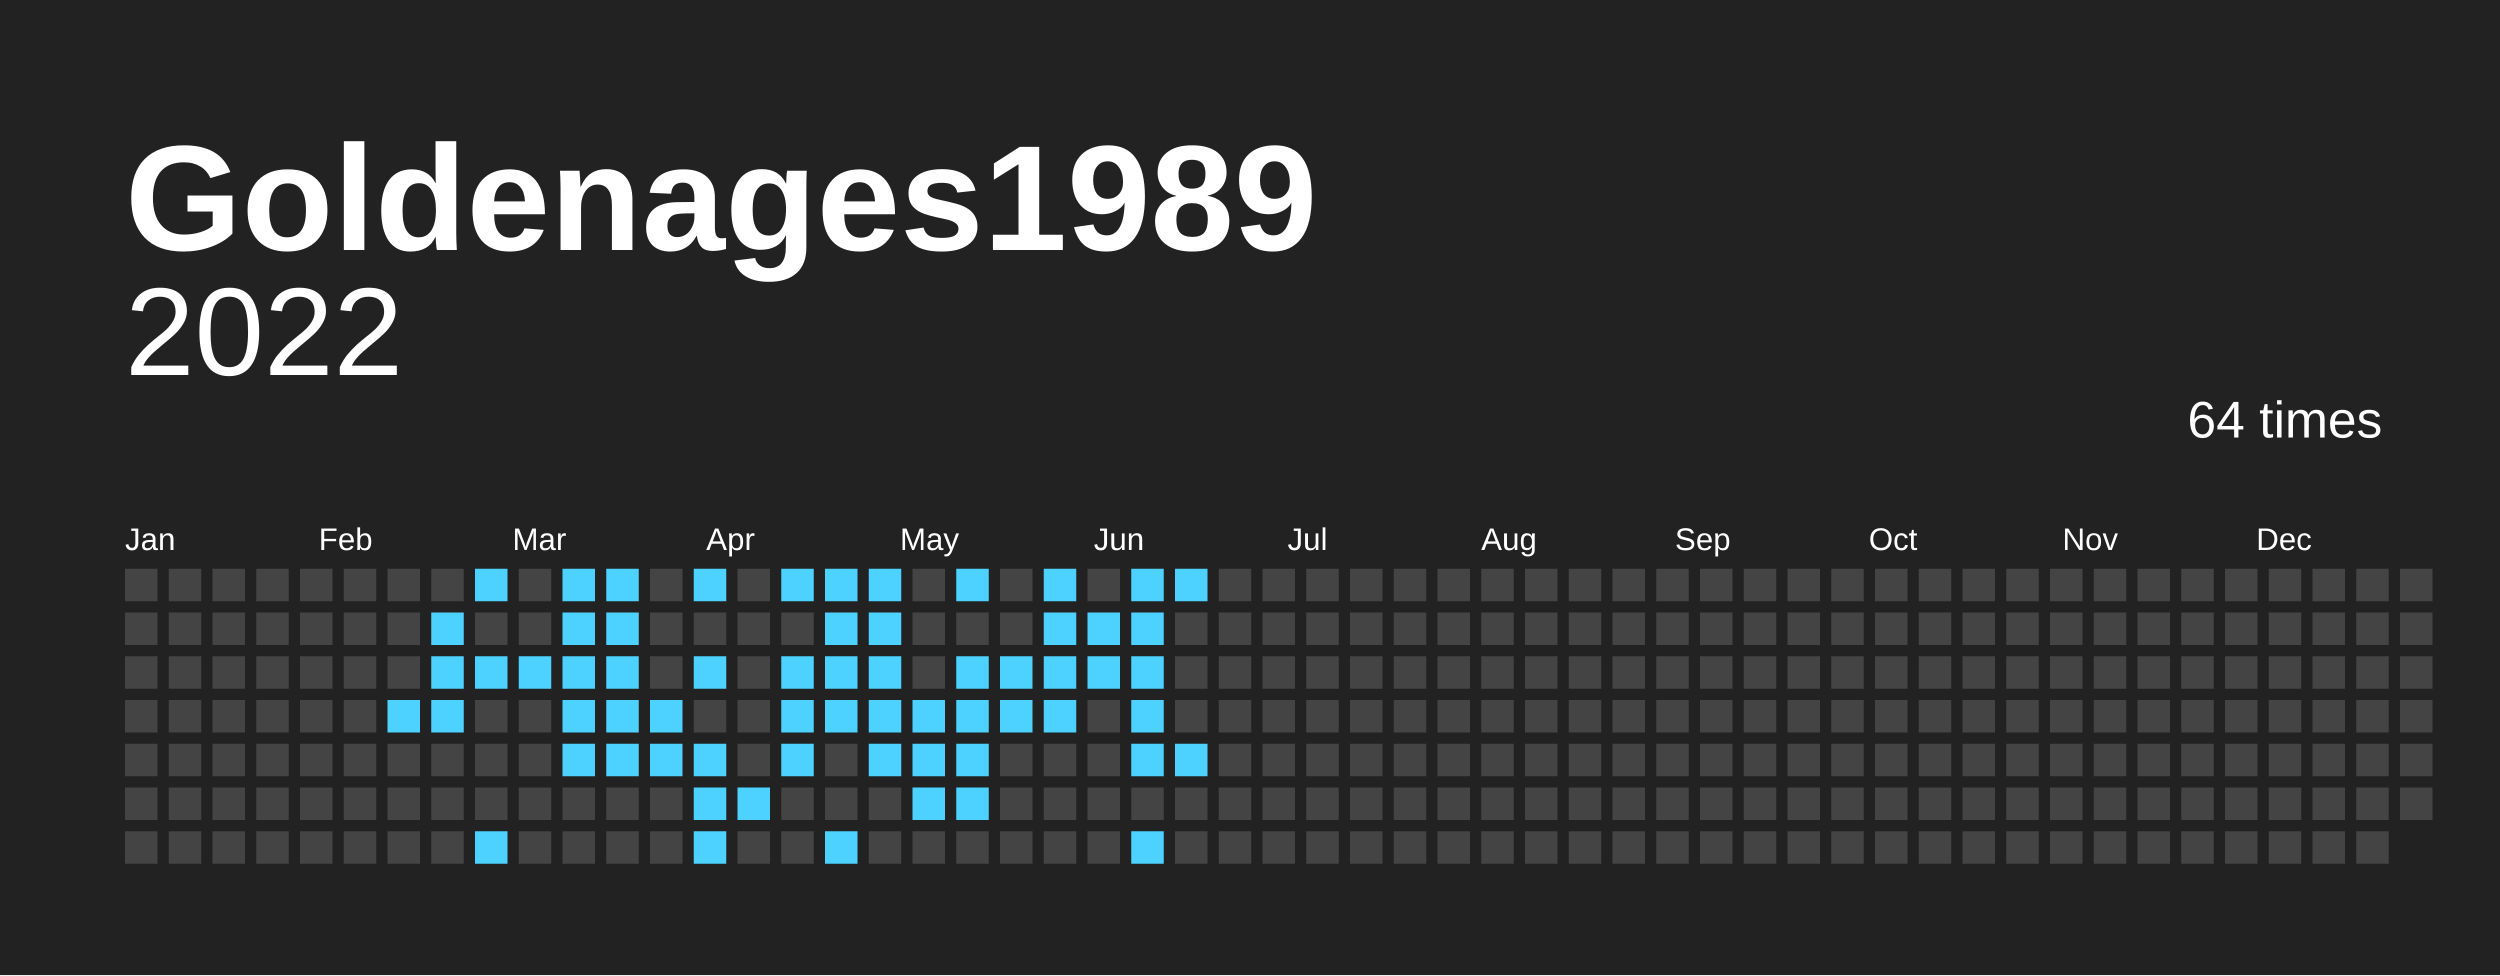
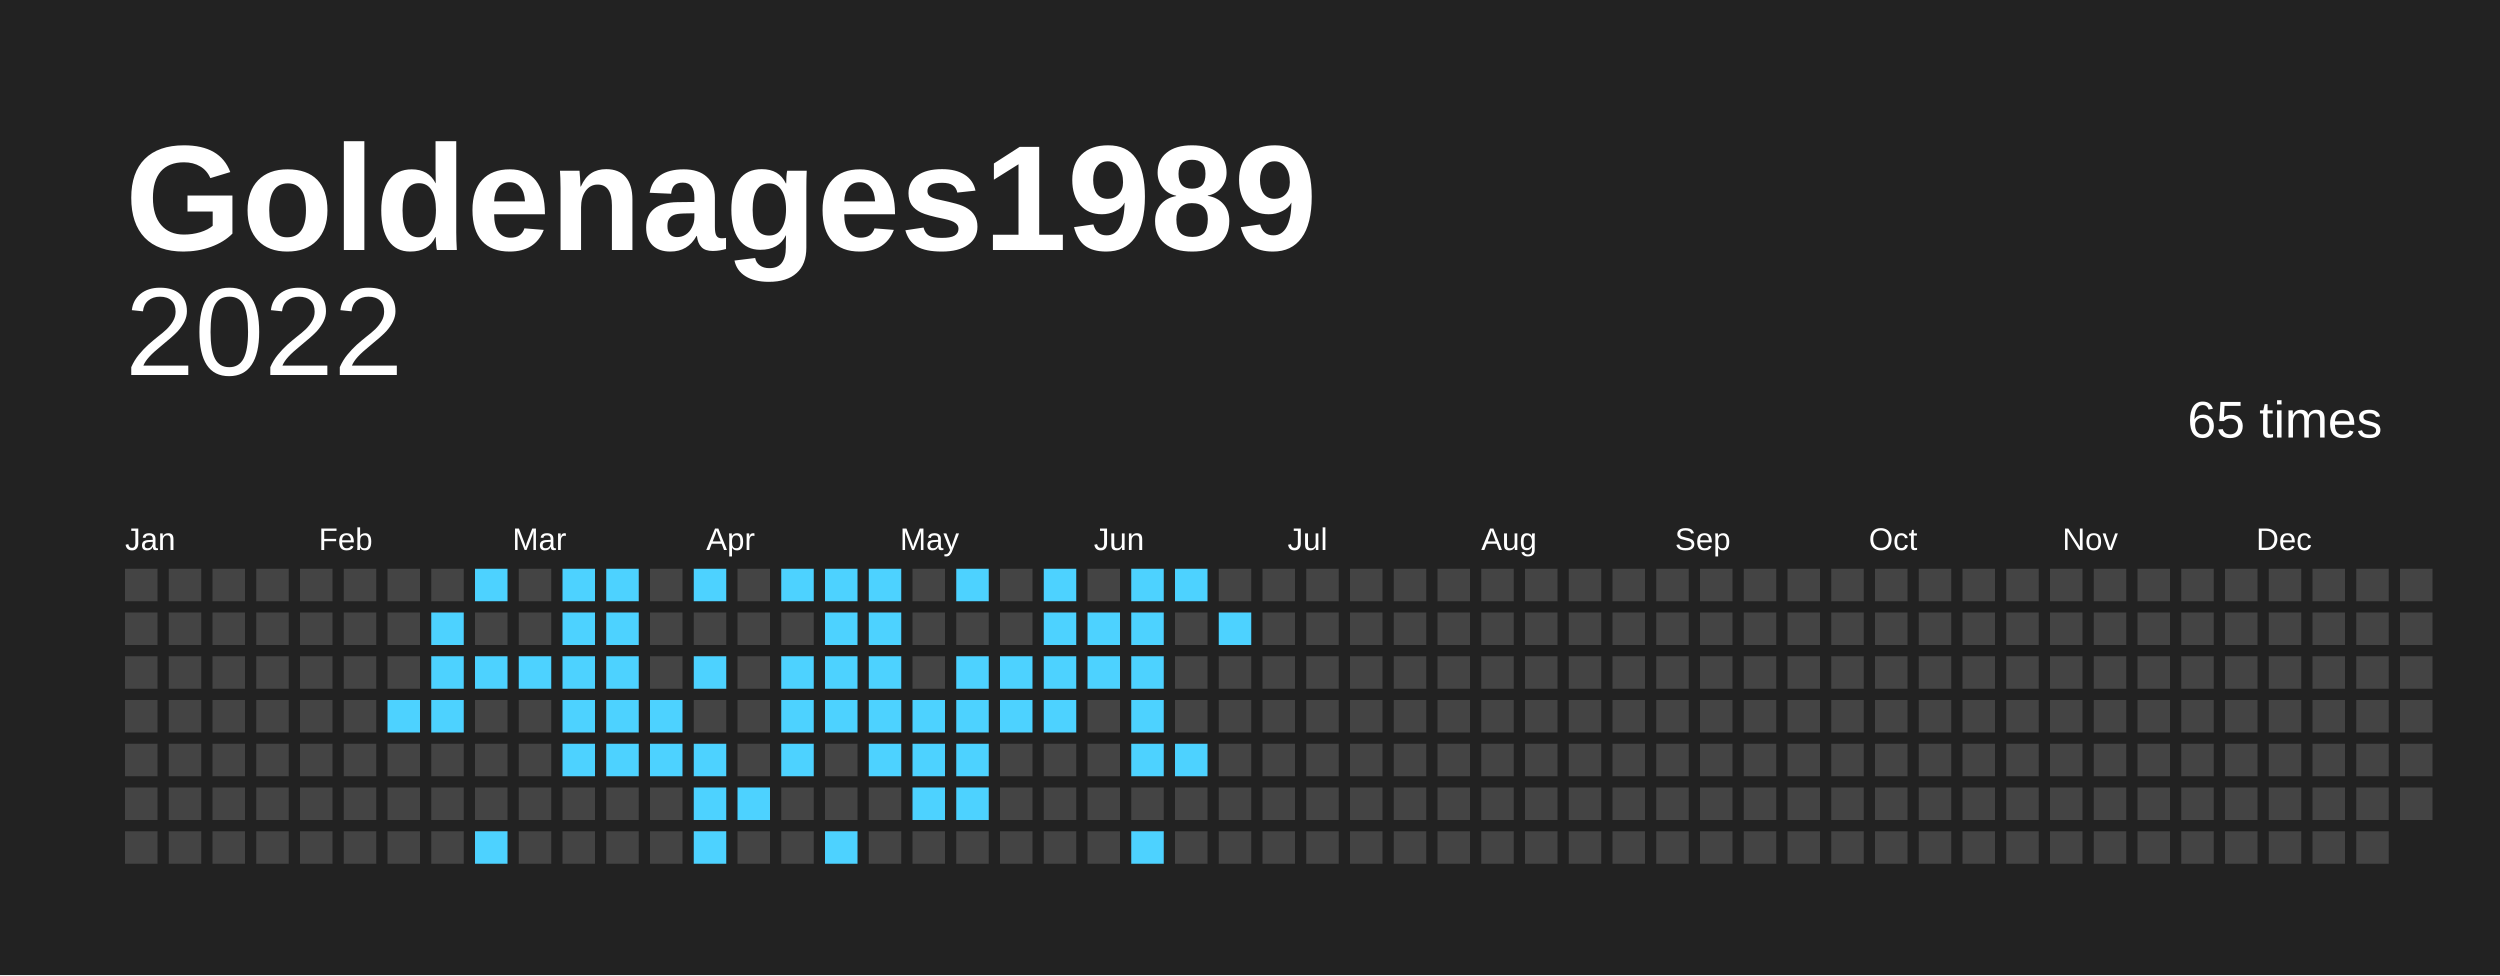
<svg xmlns="http://www.w3.org/2000/svg" baseProfile="full" height="78mm" version="1.1" viewBox="0,0,200,78" width="200mm">
  <defs />
  <rect fill="#222222" height="78" width="200" x="0" y="0" />
  <text fill="#FFFFFF" style="font-size:12px; font-family:Arial; font-weight:bold;" x="10" y="20">Goldenages1989</text>
  <text alignment-baseline="hanging" fill="#FFFFFF" style="font-size:10.0px; font-family:Arial;" x="10" y="30">2022</text>
-   <text alignment-baseline="hanging" fill="#FFFFFF" style="font-size:4.125px; font-family:Arial;" x="175" y="35">64 times</text>
+   <text alignment-baseline="hanging" fill="#FFFFFF" style="font-size:4.125px; font-family:Arial;" x="175" y="35">65 times</text>
  <text fill="#FFFFFF" style="font-size:2.5px; font-family:Arial" x="10.0" y="44">Jan</text>
  <text fill="#FFFFFF" style="font-size:2.5px; font-family:Arial" x="25.5" y="44">Feb</text>
  <text fill="#FFFFFF" style="font-size:2.5px; font-family:Arial" x="41.0" y="44">Mar</text>
  <text fill="#FFFFFF" style="font-size:2.5px; font-family:Arial" x="56.5" y="44">Apr</text>
  <text fill="#FFFFFF" style="font-size:2.5px; font-family:Arial" x="72.0" y="44">May</text>
  <text fill="#FFFFFF" style="font-size:2.5px; font-family:Arial" x="87.5" y="44">Jun</text>
  <text fill="#FFFFFF" style="font-size:2.5px; font-family:Arial" x="103.0" y="44">Jul</text>
  <text fill="#FFFFFF" style="font-size:2.5px; font-family:Arial" x="118.5" y="44">Aug</text>
  <text fill="#FFFFFF" style="font-size:2.5px; font-family:Arial" x="134.0" y="44">Sep</text>
  <text fill="#FFFFFF" style="font-size:2.5px; font-family:Arial" x="149.5" y="44">Oct</text>
  <text fill="#FFFFFF" style="font-size:2.5px; font-family:Arial" x="165.0" y="44">Nov</text>
  <text fill="#FFFFFF" style="font-size:2.5px; font-family:Arial" x="180.5" y="44">Dec</text>
  <rect fill="#444444" height="2.6" width="2.6" x="10.0" y="45.5" />
  <rect fill="#444444" height="2.6" width="2.6" x="10.0" y="49.0" />
  <rect fill="#444444" height="2.6" width="2.6" x="10.0" y="52.5" />
  <rect fill="#444444" height="2.6" width="2.6" x="10.0" y="56.0" />
  <rect fill="#444444" height="2.6" width="2.6" x="10.0" y="59.5" />
  <rect fill="#444444" height="2.6" width="2.6" x="10.0" y="63.0" />
  <rect fill="#444444" height="2.6" width="2.6" x="10.0" y="66.5" />
  <rect fill="#444444" height="2.6" width="2.6" x="13.5" y="45.5" />
  <rect fill="#444444" height="2.6" width="2.6" x="13.5" y="49.0" />
  <rect fill="#444444" height="2.6" width="2.6" x="13.5" y="52.5" />
  <rect fill="#444444" height="2.6" width="2.6" x="13.5" y="56.0" />
  <rect fill="#444444" height="2.6" width="2.6" x="13.5" y="59.5" />
  <rect fill="#444444" height="2.6" width="2.6" x="13.5" y="63.0" />
  <rect fill="#444444" height="2.6" width="2.6" x="13.5" y="66.5" />
  <rect fill="#444444" height="2.6" width="2.6" x="17.0" y="45.5" />
  <rect fill="#444444" height="2.6" width="2.6" x="17.0" y="49.0" />
  <rect fill="#444444" height="2.6" width="2.6" x="17.0" y="52.5" />
  <rect fill="#444444" height="2.6" width="2.6" x="17.0" y="56.0" />
  <rect fill="#444444" height="2.6" width="2.6" x="17.0" y="59.5" />
  <rect fill="#444444" height="2.6" width="2.6" x="17.0" y="63.0" />
  <rect fill="#444444" height="2.6" width="2.6" x="17.0" y="66.5" />
  <rect fill="#444444" height="2.6" width="2.6" x="20.5" y="45.5" />
  <rect fill="#444444" height="2.6" width="2.6" x="20.5" y="49.0" />
  <rect fill="#444444" height="2.6" width="2.6" x="20.5" y="52.5" />
  <rect fill="#444444" height="2.6" width="2.6" x="20.5" y="56.0" />
  <rect fill="#444444" height="2.6" width="2.6" x="20.5" y="59.5" />
  <rect fill="#444444" height="2.6" width="2.6" x="20.5" y="63.0" />
  <rect fill="#444444" height="2.6" width="2.6" x="20.5" y="66.5" />
  <rect fill="#444444" height="2.6" width="2.6" x="24.0" y="45.5" />
  <rect fill="#444444" height="2.6" width="2.6" x="24.0" y="49.0" />
  <rect fill="#444444" height="2.6" width="2.6" x="24.0" y="52.5" />
  <rect fill="#444444" height="2.6" width="2.6" x="24.0" y="56.0" />
  <rect fill="#444444" height="2.6" width="2.6" x="24.0" y="59.5" />
  <rect fill="#444444" height="2.6" width="2.6" x="24.0" y="63.0" />
  <rect fill="#444444" height="2.6" width="2.6" x="24.0" y="66.5" />
  <rect fill="#444444" height="2.6" width="2.6" x="27.5" y="45.5" />
  <rect fill="#444444" height="2.6" width="2.6" x="27.5" y="49.0" />
  <rect fill="#444444" height="2.6" width="2.6" x="27.5" y="52.5" />
  <rect fill="#444444" height="2.6" width="2.6" x="27.5" y="56.0" />
  <rect fill="#444444" height="2.6" width="2.6" x="27.5" y="59.5" />
  <rect fill="#444444" height="2.6" width="2.6" x="27.5" y="63.0" />
  <rect fill="#444444" height="2.6" width="2.6" x="27.5" y="66.5" />
  <rect fill="#444444" height="2.6" width="2.6" x="31.0" y="45.5" />
  <rect fill="#444444" height="2.6" width="2.6" x="31.0" y="49.0" />
  <rect fill="#444444" height="2.6" width="2.6" x="31.0" y="52.5" />
  <rect fill="#4DD2FF" height="2.6" width="2.6" x="31.0" y="56.0" />
  <rect fill="#444444" height="2.6" width="2.6" x="31.0" y="59.5" />
  <rect fill="#444444" height="2.6" width="2.6" x="31.0" y="63.0" />
  <rect fill="#444444" height="2.6" width="2.6" x="31.0" y="66.5" />
  <rect fill="#444444" height="2.6" width="2.6" x="34.5" y="45.5" />
  <rect fill="#4DD2FF" height="2.6" width="2.6" x="34.5" y="49.0" />
  <rect fill="#4DD2FF" height="2.6" width="2.6" x="34.5" y="52.5" />
  <rect fill="#4DD2FF" height="2.6" width="2.6" x="34.5" y="56.0" />
  <rect fill="#444444" height="2.6" width="2.6" x="34.5" y="59.5" />
  <rect fill="#444444" height="2.6" width="2.6" x="34.5" y="63.0" />
  <rect fill="#444444" height="2.6" width="2.6" x="34.5" y="66.5" />
  <rect fill="#4DD2FF" height="2.6" width="2.6" x="38.0" y="45.5" />
  <rect fill="#444444" height="2.6" width="2.6" x="38.0" y="49.0" />
  <rect fill="#4DD2FF" height="2.6" width="2.6" x="38.0" y="52.5" />
  <rect fill="#444444" height="2.6" width="2.6" x="38.0" y="56.0" />
  <rect fill="#444444" height="2.6" width="2.6" x="38.0" y="59.5" />
  <rect fill="#444444" height="2.6" width="2.6" x="38.0" y="63.0" />
  <rect fill="#4DD2FF" height="2.6" width="2.6" x="38.0" y="66.5" />
  <rect fill="#444444" height="2.6" width="2.6" x="41.5" y="45.5" />
  <rect fill="#444444" height="2.6" width="2.6" x="41.5" y="49.0" />
  <rect fill="#4DD2FF" height="2.6" width="2.6" x="41.5" y="52.5" />
  <rect fill="#444444" height="2.6" width="2.6" x="41.5" y="56.0" />
  <rect fill="#444444" height="2.6" width="2.6" x="41.5" y="59.5" />
  <rect fill="#444444" height="2.6" width="2.6" x="41.5" y="63.0" />
  <rect fill="#444444" height="2.6" width="2.6" x="41.5" y="66.5" />
  <rect fill="#4DD2FF" height="2.6" width="2.6" x="45.0" y="45.5" />
  <rect fill="#4DD2FF" height="2.6" width="2.6" x="45.0" y="49.0" />
  <rect fill="#4DD2FF" height="2.6" width="2.6" x="45.0" y="52.5" />
  <rect fill="#4DD2FF" height="2.6" width="2.6" x="45.0" y="56.0" />
  <rect fill="#4DD2FF" height="2.6" width="2.6" x="45.0" y="59.5" />
  <rect fill="#444444" height="2.6" width="2.6" x="45.0" y="63.0" />
  <rect fill="#444444" height="2.6" width="2.6" x="45.0" y="66.5" />
  <rect fill="#4DD2FF" height="2.6" width="2.6" x="48.5" y="45.5" />
  <rect fill="#4DD2FF" height="2.6" width="2.6" x="48.5" y="49.0" />
  <rect fill="#4DD2FF" height="2.6" width="2.6" x="48.5" y="52.5" />
  <rect fill="#4DD2FF" height="2.6" width="2.6" x="48.5" y="56.0" />
  <rect fill="#4DD2FF" height="2.6" width="2.6" x="48.5" y="59.5" />
  <rect fill="#444444" height="2.6" width="2.6" x="48.5" y="63.0" />
  <rect fill="#444444" height="2.6" width="2.6" x="48.5" y="66.5" />
  <rect fill="#444444" height="2.6" width="2.6" x="52.0" y="45.5" />
  <rect fill="#444444" height="2.6" width="2.6" x="52.0" y="49.0" />
  <rect fill="#444444" height="2.6" width="2.6" x="52.0" y="52.5" />
  <rect fill="#4DD2FF" height="2.6" width="2.6" x="52.0" y="56.0" />
  <rect fill="#4DD2FF" height="2.6" width="2.6" x="52.0" y="59.5" />
  <rect fill="#444444" height="2.6" width="2.6" x="52.0" y="63.0" />
  <rect fill="#444444" height="2.6" width="2.6" x="52.0" y="66.5" />
  <rect fill="#4DD2FF" height="2.6" width="2.6" x="55.5" y="45.5" />
  <rect fill="#444444" height="2.6" width="2.6" x="55.5" y="49.0" />
  <rect fill="#4DD2FF" height="2.6" width="2.6" x="55.5" y="52.5" />
  <rect fill="#444444" height="2.6" width="2.6" x="55.5" y="56.0" />
  <rect fill="#4DD2FF" height="2.6" width="2.6" x="55.5" y="59.5" />
  <rect fill="#4DD2FF" height="2.6" width="2.6" x="55.5" y="63.0" />
  <rect fill="#4DD2FF" height="2.6" width="2.6" x="55.5" y="66.5" />
  <rect fill="#444444" height="2.6" width="2.6" x="59.0" y="45.5" />
  <rect fill="#444444" height="2.6" width="2.6" x="59.0" y="49.0" />
  <rect fill="#444444" height="2.6" width="2.6" x="59.0" y="52.5" />
  <rect fill="#444444" height="2.6" width="2.6" x="59.0" y="56.0" />
  <rect fill="#444444" height="2.6" width="2.6" x="59.0" y="59.5" />
  <rect fill="#4DD2FF" height="2.6" width="2.6" x="59.0" y="63.0" />
  <rect fill="#444444" height="2.6" width="2.6" x="59.0" y="66.5" />
  <rect fill="#4DD2FF" height="2.6" width="2.6" x="62.5" y="45.5" />
  <rect fill="#444444" height="2.6" width="2.6" x="62.5" y="49.0" />
  <rect fill="#4DD2FF" height="2.6" width="2.6" x="62.5" y="52.5" />
  <rect fill="#4DD2FF" height="2.6" width="2.6" x="62.5" y="56.0" />
  <rect fill="#4DD2FF" height="2.6" width="2.6" x="62.5" y="59.5" />
  <rect fill="#444444" height="2.6" width="2.6" x="62.5" y="63.0" />
  <rect fill="#444444" height="2.6" width="2.6" x="62.5" y="66.5" />
  <rect fill="#4DD2FF" height="2.6" width="2.6" x="66.0" y="45.5" />
  <rect fill="#4DD2FF" height="2.6" width="2.6" x="66.0" y="49.0" />
  <rect fill="#4DD2FF" height="2.6" width="2.6" x="66.0" y="52.5" />
  <rect fill="#4DD2FF" height="2.6" width="2.6" x="66.0" y="56.0" />
  <rect fill="#444444" height="2.6" width="2.6" x="66.0" y="59.5" />
  <rect fill="#444444" height="2.6" width="2.6" x="66.0" y="63.0" />
  <rect fill="#4DD2FF" height="2.6" width="2.6" x="66.0" y="66.5" />
  <rect fill="#4DD2FF" height="2.6" width="2.6" x="69.5" y="45.5" />
  <rect fill="#4DD2FF" height="2.6" width="2.6" x="69.5" y="49.0" />
  <rect fill="#4DD2FF" height="2.6" width="2.6" x="69.5" y="52.5" />
  <rect fill="#4DD2FF" height="2.6" width="2.6" x="69.5" y="56.0" />
  <rect fill="#4DD2FF" height="2.6" width="2.6" x="69.5" y="59.5" />
  <rect fill="#444444" height="2.6" width="2.6" x="69.5" y="63.0" />
  <rect fill="#444444" height="2.6" width="2.6" x="69.5" y="66.5" />
  <rect fill="#444444" height="2.6" width="2.6" x="73.0" y="45.5" />
  <rect fill="#444444" height="2.6" width="2.6" x="73.0" y="49.0" />
  <rect fill="#444444" height="2.6" width="2.6" x="73.0" y="52.5" />
  <rect fill="#4DD2FF" height="2.6" width="2.6" x="73.0" y="56.0" />
  <rect fill="#4DD2FF" height="2.6" width="2.6" x="73.0" y="59.5" />
  <rect fill="#4DD2FF" height="2.6" width="2.6" x="73.0" y="63.0" />
  <rect fill="#444444" height="2.6" width="2.6" x="73.0" y="66.5" />
  <rect fill="#4DD2FF" height="2.6" width="2.6" x="76.5" y="45.5" />
  <rect fill="#444444" height="2.6" width="2.6" x="76.5" y="49.0" />
  <rect fill="#4DD2FF" height="2.6" width="2.6" x="76.5" y="52.5" />
  <rect fill="#4DD2FF" height="2.6" width="2.6" x="76.5" y="56.0" />
  <rect fill="#4DD2FF" height="2.6" width="2.6" x="76.5" y="59.5" />
  <rect fill="#4DD2FF" height="2.6" width="2.6" x="76.5" y="63.0" />
  <rect fill="#444444" height="2.6" width="2.6" x="76.5" y="66.5" />
  <rect fill="#444444" height="2.6" width="2.6" x="80.0" y="45.5" />
  <rect fill="#444444" height="2.6" width="2.6" x="80.0" y="49.0" />
  <rect fill="#4DD2FF" height="2.6" width="2.6" x="80.0" y="52.5" />
  <rect fill="#4DD2FF" height="2.6" width="2.6" x="80.0" y="56.0" />
  <rect fill="#444444" height="2.6" width="2.6" x="80.0" y="59.5" />
  <rect fill="#444444" height="2.6" width="2.6" x="80.0" y="63.0" />
  <rect fill="#444444" height="2.6" width="2.6" x="80.0" y="66.5" />
  <rect fill="#4DD2FF" height="2.6" width="2.6" x="83.5" y="45.5" />
  <rect fill="#4DD2FF" height="2.6" width="2.6" x="83.5" y="49.0" />
  <rect fill="#4DD2FF" height="2.6" width="2.6" x="83.5" y="52.5" />
  <rect fill="#4DD2FF" height="2.6" width="2.6" x="83.5" y="56.0" />
  <rect fill="#444444" height="2.6" width="2.6" x="83.5" y="59.5" />
  <rect fill="#444444" height="2.6" width="2.6" x="83.5" y="63.0" />
  <rect fill="#444444" height="2.6" width="2.6" x="83.5" y="66.5" />
  <rect fill="#444444" height="2.6" width="2.6" x="87.0" y="45.5" />
  <rect fill="#4DD2FF" height="2.6" width="2.6" x="87.0" y="49.0" />
  <rect fill="#4DD2FF" height="2.6" width="2.6" x="87.0" y="52.5" />
  <rect fill="#444444" height="2.6" width="2.6" x="87.0" y="56.0" />
  <rect fill="#444444" height="2.6" width="2.6" x="87.0" y="59.5" />
  <rect fill="#444444" height="2.6" width="2.6" x="87.0" y="63.0" />
  <rect fill="#444444" height="2.6" width="2.6" x="87.0" y="66.5" />
  <rect fill="#4DD2FF" height="2.6" width="2.6" x="90.5" y="45.5" />
  <rect fill="#4DD2FF" height="2.6" width="2.6" x="90.5" y="49.0" />
  <rect fill="#4DD2FF" height="2.6" width="2.6" x="90.5" y="52.5" />
  <rect fill="#4DD2FF" height="2.6" width="2.6" x="90.5" y="56.0" />
  <rect fill="#4DD2FF" height="2.6" width="2.6" x="90.5" y="59.5" />
  <rect fill="#444444" height="2.6" width="2.6" x="90.5" y="63.0" />
  <rect fill="#4DD2FF" height="2.6" width="2.6" x="90.5" y="66.5" />
  <rect fill="#4DD2FF" height="2.6" width="2.6" x="94.0" y="45.5" />
  <rect fill="#444444" height="2.6" width="2.6" x="94.0" y="49.0" />
  <rect fill="#444444" height="2.6" width="2.6" x="94.0" y="52.5" />
  <rect fill="#444444" height="2.6" width="2.6" x="94.0" y="56.0" />
  <rect fill="#4DD2FF" height="2.6" width="2.6" x="94.0" y="59.5" />
  <rect fill="#444444" height="2.6" width="2.6" x="94.0" y="63.0" />
  <rect fill="#444444" height="2.6" width="2.6" x="94.0" y="66.5" />
  <rect fill="#444444" height="2.6" width="2.6" x="97.5" y="45.5" />
-   <rect fill="#444444" height="2.6" width="2.6" x="97.5" y="49.0" />
+   <rect fill="#4DD2FF" height="2.6" width="2.6" x="97.5" y="49.0" />
  <rect fill="#444444" height="2.6" width="2.6" x="97.5" y="52.5" />
  <rect fill="#444444" height="2.6" width="2.6" x="97.5" y="56.0" />
  <rect fill="#444444" height="2.6" width="2.6" x="97.5" y="59.5" />
  <rect fill="#444444" height="2.6" width="2.6" x="97.5" y="63.0" />
  <rect fill="#444444" height="2.6" width="2.6" x="97.5" y="66.5" />
  <rect fill="#444444" height="2.6" width="2.6" x="101.0" y="45.5" />
  <rect fill="#444444" height="2.6" width="2.6" x="101.0" y="49.0" />
  <rect fill="#444444" height="2.6" width="2.6" x="101.0" y="52.5" />
  <rect fill="#444444" height="2.6" width="2.6" x="101.0" y="56.0" />
  <rect fill="#444444" height="2.6" width="2.6" x="101.0" y="59.5" />
  <rect fill="#444444" height="2.6" width="2.6" x="101.0" y="63.0" />
  <rect fill="#444444" height="2.6" width="2.6" x="101.0" y="66.5" />
  <rect fill="#444444" height="2.6" width="2.6" x="104.5" y="45.5" />
  <rect fill="#444444" height="2.6" width="2.6" x="104.5" y="49.0" />
  <rect fill="#444444" height="2.6" width="2.6" x="104.5" y="52.5" />
  <rect fill="#444444" height="2.6" width="2.6" x="104.5" y="56.0" />
  <rect fill="#444444" height="2.6" width="2.6" x="104.5" y="59.5" />
  <rect fill="#444444" height="2.6" width="2.6" x="104.5" y="63.0" />
  <rect fill="#444444" height="2.6" width="2.6" x="104.5" y="66.5" />
  <rect fill="#444444" height="2.6" width="2.6" x="108.0" y="45.5" />
  <rect fill="#444444" height="2.6" width="2.6" x="108.0" y="49.0" />
  <rect fill="#444444" height="2.6" width="2.6" x="108.0" y="52.5" />
  <rect fill="#444444" height="2.6" width="2.6" x="108.0" y="56.0" />
  <rect fill="#444444" height="2.6" width="2.6" x="108.0" y="59.5" />
  <rect fill="#444444" height="2.6" width="2.6" x="108.0" y="63.0" />
  <rect fill="#444444" height="2.6" width="2.6" x="108.0" y="66.5" />
  <rect fill="#444444" height="2.6" width="2.6" x="111.5" y="45.5" />
  <rect fill="#444444" height="2.6" width="2.6" x="111.5" y="49.0" />
  <rect fill="#444444" height="2.6" width="2.6" x="111.5" y="52.5" />
  <rect fill="#444444" height="2.6" width="2.6" x="111.5" y="56.0" />
  <rect fill="#444444" height="2.6" width="2.6" x="111.5" y="59.5" />
  <rect fill="#444444" height="2.6" width="2.6" x="111.5" y="63.0" />
  <rect fill="#444444" height="2.6" width="2.6" x="111.5" y="66.5" />
  <rect fill="#444444" height="2.6" width="2.6" x="115.0" y="45.5" />
  <rect fill="#444444" height="2.6" width="2.6" x="115.0" y="49.0" />
  <rect fill="#444444" height="2.6" width="2.6" x="115.0" y="52.5" />
  <rect fill="#444444" height="2.6" width="2.6" x="115.0" y="56.0" />
  <rect fill="#444444" height="2.6" width="2.6" x="115.0" y="59.5" />
  <rect fill="#444444" height="2.6" width="2.6" x="115.0" y="63.0" />
  <rect fill="#444444" height="2.6" width="2.6" x="115.0" y="66.5" />
  <rect fill="#444444" height="2.6" width="2.6" x="118.5" y="45.5" />
  <rect fill="#444444" height="2.6" width="2.6" x="118.5" y="49.0" />
  <rect fill="#444444" height="2.6" width="2.6" x="118.5" y="52.5" />
  <rect fill="#444444" height="2.6" width="2.6" x="118.5" y="56.0" />
  <rect fill="#444444" height="2.6" width="2.6" x="118.5" y="59.5" />
  <rect fill="#444444" height="2.6" width="2.6" x="118.5" y="63.0" />
  <rect fill="#444444" height="2.6" width="2.6" x="118.5" y="66.5" />
  <rect fill="#444444" height="2.6" width="2.6" x="122.0" y="45.5" />
  <rect fill="#444444" height="2.6" width="2.6" x="122.0" y="49.0" />
  <rect fill="#444444" height="2.6" width="2.6" x="122.0" y="52.5" />
  <rect fill="#444444" height="2.6" width="2.6" x="122.0" y="56.0" />
  <rect fill="#444444" height="2.6" width="2.6" x="122.0" y="59.5" />
  <rect fill="#444444" height="2.6" width="2.6" x="122.0" y="63.0" />
  <rect fill="#444444" height="2.6" width="2.6" x="122.0" y="66.5" />
  <rect fill="#444444" height="2.6" width="2.6" x="125.5" y="45.5" />
  <rect fill="#444444" height="2.6" width="2.6" x="125.5" y="49.0" />
  <rect fill="#444444" height="2.6" width="2.6" x="125.5" y="52.5" />
  <rect fill="#444444" height="2.6" width="2.6" x="125.5" y="56.0" />
  <rect fill="#444444" height="2.6" width="2.6" x="125.5" y="59.5" />
  <rect fill="#444444" height="2.6" width="2.6" x="125.5" y="63.0" />
  <rect fill="#444444" height="2.6" width="2.6" x="125.5" y="66.5" />
  <rect fill="#444444" height="2.6" width="2.6" x="129.0" y="45.5" />
  <rect fill="#444444" height="2.6" width="2.6" x="129.0" y="49.0" />
  <rect fill="#444444" height="2.6" width="2.6" x="129.0" y="52.5" />
  <rect fill="#444444" height="2.6" width="2.6" x="129.0" y="56.0" />
  <rect fill="#444444" height="2.6" width="2.6" x="129.0" y="59.5" />
  <rect fill="#444444" height="2.6" width="2.6" x="129.0" y="63.0" />
  <rect fill="#444444" height="2.6" width="2.6" x="129.0" y="66.5" />
  <rect fill="#444444" height="2.6" width="2.6" x="132.5" y="45.5" />
  <rect fill="#444444" height="2.6" width="2.6" x="132.5" y="49.0" />
  <rect fill="#444444" height="2.6" width="2.6" x="132.5" y="52.5" />
  <rect fill="#444444" height="2.6" width="2.6" x="132.5" y="56.0" />
  <rect fill="#444444" height="2.6" width="2.6" x="132.5" y="59.5" />
  <rect fill="#444444" height="2.6" width="2.6" x="132.5" y="63.0" />
  <rect fill="#444444" height="2.6" width="2.6" x="132.5" y="66.5" />
  <rect fill="#444444" height="2.6" width="2.6" x="136.0" y="45.5" />
  <rect fill="#444444" height="2.6" width="2.6" x="136.0" y="49.0" />
  <rect fill="#444444" height="2.6" width="2.6" x="136.0" y="52.5" />
  <rect fill="#444444" height="2.6" width="2.6" x="136.0" y="56.0" />
  <rect fill="#444444" height="2.6" width="2.6" x="136.0" y="59.5" />
  <rect fill="#444444" height="2.6" width="2.6" x="136.0" y="63.0" />
  <rect fill="#444444" height="2.6" width="2.6" x="136.0" y="66.5" />
  <rect fill="#444444" height="2.6" width="2.6" x="139.5" y="45.5" />
  <rect fill="#444444" height="2.6" width="2.6" x="139.5" y="49.0" />
  <rect fill="#444444" height="2.6" width="2.6" x="139.5" y="52.5" />
  <rect fill="#444444" height="2.6" width="2.6" x="139.5" y="56.0" />
  <rect fill="#444444" height="2.6" width="2.6" x="139.5" y="59.5" />
  <rect fill="#444444" height="2.6" width="2.6" x="139.5" y="63.0" />
  <rect fill="#444444" height="2.6" width="2.6" x="139.5" y="66.5" />
  <rect fill="#444444" height="2.6" width="2.6" x="143.0" y="45.5" />
  <rect fill="#444444" height="2.6" width="2.6" x="143.0" y="49.0" />
  <rect fill="#444444" height="2.6" width="2.6" x="143.0" y="52.5" />
  <rect fill="#444444" height="2.6" width="2.6" x="143.0" y="56.0" />
  <rect fill="#444444" height="2.6" width="2.6" x="143.0" y="59.5" />
  <rect fill="#444444" height="2.6" width="2.6" x="143.0" y="63.0" />
  <rect fill="#444444" height="2.6" width="2.6" x="143.0" y="66.5" />
  <rect fill="#444444" height="2.6" width="2.6" x="146.5" y="45.5" />
  <rect fill="#444444" height="2.6" width="2.6" x="146.5" y="49.0" />
  <rect fill="#444444" height="2.6" width="2.6" x="146.5" y="52.5" />
  <rect fill="#444444" height="2.6" width="2.6" x="146.5" y="56.0" />
  <rect fill="#444444" height="2.6" width="2.6" x="146.5" y="59.5" />
  <rect fill="#444444" height="2.6" width="2.6" x="146.5" y="63.0" />
  <rect fill="#444444" height="2.6" width="2.6" x="146.5" y="66.5" />
  <rect fill="#444444" height="2.6" width="2.6" x="150.0" y="45.5" />
  <rect fill="#444444" height="2.6" width="2.6" x="150.0" y="49.0" />
  <rect fill="#444444" height="2.6" width="2.6" x="150.0" y="52.5" />
  <rect fill="#444444" height="2.6" width="2.6" x="150.0" y="56.0" />
  <rect fill="#444444" height="2.6" width="2.6" x="150.0" y="59.5" />
  <rect fill="#444444" height="2.6" width="2.6" x="150.0" y="63.0" />
  <rect fill="#444444" height="2.6" width="2.6" x="150.0" y="66.5" />
  <rect fill="#444444" height="2.6" width="2.6" x="153.5" y="45.5" />
  <rect fill="#444444" height="2.6" width="2.6" x="153.5" y="49.0" />
  <rect fill="#444444" height="2.6" width="2.6" x="153.5" y="52.5" />
  <rect fill="#444444" height="2.6" width="2.6" x="153.5" y="56.0" />
  <rect fill="#444444" height="2.6" width="2.6" x="153.5" y="59.5" />
  <rect fill="#444444" height="2.6" width="2.6" x="153.5" y="63.0" />
  <rect fill="#444444" height="2.6" width="2.6" x="153.5" y="66.5" />
  <rect fill="#444444" height="2.6" width="2.6" x="157.0" y="45.5" />
  <rect fill="#444444" height="2.6" width="2.6" x="157.0" y="49.0" />
  <rect fill="#444444" height="2.6" width="2.6" x="157.0" y="52.5" />
  <rect fill="#444444" height="2.6" width="2.6" x="157.0" y="56.0" />
  <rect fill="#444444" height="2.6" width="2.6" x="157.0" y="59.5" />
  <rect fill="#444444" height="2.6" width="2.6" x="157.0" y="63.0" />
  <rect fill="#444444" height="2.6" width="2.6" x="157.0" y="66.5" />
  <rect fill="#444444" height="2.6" width="2.6" x="160.5" y="45.5" />
  <rect fill="#444444" height="2.6" width="2.6" x="160.5" y="49.0" />
  <rect fill="#444444" height="2.6" width="2.6" x="160.5" y="52.5" />
  <rect fill="#444444" height="2.6" width="2.6" x="160.5" y="56.0" />
  <rect fill="#444444" height="2.6" width="2.6" x="160.5" y="59.5" />
  <rect fill="#444444" height="2.6" width="2.6" x="160.5" y="63.0" />
  <rect fill="#444444" height="2.6" width="2.6" x="160.5" y="66.5" />
  <rect fill="#444444" height="2.6" width="2.6" x="164.0" y="45.5" />
  <rect fill="#444444" height="2.6" width="2.6" x="164.0" y="49.0" />
  <rect fill="#444444" height="2.6" width="2.6" x="164.0" y="52.5" />
  <rect fill="#444444" height="2.6" width="2.6" x="164.0" y="56.0" />
  <rect fill="#444444" height="2.6" width="2.6" x="164.0" y="59.5" />
  <rect fill="#444444" height="2.6" width="2.6" x="164.0" y="63.0" />
  <rect fill="#444444" height="2.6" width="2.6" x="164.0" y="66.5" />
  <rect fill="#444444" height="2.6" width="2.6" x="167.5" y="45.5" />
  <rect fill="#444444" height="2.6" width="2.6" x="167.5" y="49.0" />
  <rect fill="#444444" height="2.6" width="2.6" x="167.5" y="52.5" />
  <rect fill="#444444" height="2.6" width="2.6" x="167.5" y="56.0" />
  <rect fill="#444444" height="2.6" width="2.6" x="167.5" y="59.5" />
  <rect fill="#444444" height="2.6" width="2.6" x="167.5" y="63.0" />
  <rect fill="#444444" height="2.6" width="2.6" x="167.5" y="66.5" />
  <rect fill="#444444" height="2.6" width="2.6" x="171.0" y="45.5" />
  <rect fill="#444444" height="2.6" width="2.6" x="171.0" y="49.0" />
  <rect fill="#444444" height="2.6" width="2.6" x="171.0" y="52.5" />
  <rect fill="#444444" height="2.6" width="2.6" x="171.0" y="56.0" />
  <rect fill="#444444" height="2.6" width="2.6" x="171.0" y="59.5" />
  <rect fill="#444444" height="2.6" width="2.6" x="171.0" y="63.0" />
  <rect fill="#444444" height="2.6" width="2.6" x="171.0" y="66.5" />
  <rect fill="#444444" height="2.6" width="2.6" x="174.5" y="45.5" />
  <rect fill="#444444" height="2.6" width="2.6" x="174.5" y="49.0" />
  <rect fill="#444444" height="2.6" width="2.6" x="174.5" y="52.5" />
  <rect fill="#444444" height="2.6" width="2.6" x="174.5" y="56.0" />
  <rect fill="#444444" height="2.6" width="2.6" x="174.5" y="59.5" />
  <rect fill="#444444" height="2.6" width="2.6" x="174.5" y="63.0" />
  <rect fill="#444444" height="2.6" width="2.6" x="174.5" y="66.5" />
  <rect fill="#444444" height="2.6" width="2.6" x="178.0" y="45.5" />
  <rect fill="#444444" height="2.6" width="2.6" x="178.0" y="49.0" />
  <rect fill="#444444" height="2.6" width="2.6" x="178.0" y="52.5" />
  <rect fill="#444444" height="2.6" width="2.6" x="178.0" y="56.0" />
  <rect fill="#444444" height="2.6" width="2.6" x="178.0" y="59.5" />
  <rect fill="#444444" height="2.6" width="2.6" x="178.0" y="63.0" />
  <rect fill="#444444" height="2.6" width="2.6" x="178.0" y="66.5" />
  <rect fill="#444444" height="2.6" width="2.6" x="181.5" y="45.5" />
  <rect fill="#444444" height="2.6" width="2.6" x="181.5" y="49.0" />
  <rect fill="#444444" height="2.6" width="2.6" x="181.5" y="52.5" />
  <rect fill="#444444" height="2.6" width="2.6" x="181.5" y="56.0" />
  <rect fill="#444444" height="2.6" width="2.6" x="181.5" y="59.5" />
  <rect fill="#444444" height="2.6" width="2.6" x="181.5" y="63.0" />
  <rect fill="#444444" height="2.6" width="2.6" x="181.5" y="66.5" />
  <rect fill="#444444" height="2.6" width="2.6" x="185.0" y="45.5" />
  <rect fill="#444444" height="2.6" width="2.6" x="185.0" y="49.0" />
  <rect fill="#444444" height="2.6" width="2.6" x="185.0" y="52.5" />
  <rect fill="#444444" height="2.6" width="2.6" x="185.0" y="56.0" />
  <rect fill="#444444" height="2.6" width="2.6" x="185.0" y="59.5" />
  <rect fill="#444444" height="2.6" width="2.6" x="185.0" y="63.0" />
  <rect fill="#444444" height="2.6" width="2.6" x="185.0" y="66.5" />
  <rect fill="#444444" height="2.6" width="2.6" x="188.5" y="45.5" />
  <rect fill="#444444" height="2.6" width="2.6" x="188.5" y="49.0" />
  <rect fill="#444444" height="2.6" width="2.6" x="188.5" y="52.5" />
  <rect fill="#444444" height="2.6" width="2.6" x="188.5" y="56.0" />
  <rect fill="#444444" height="2.6" width="2.6" x="188.5" y="59.5" />
  <rect fill="#444444" height="2.6" width="2.6" x="188.5" y="63.0" />
  <rect fill="#444444" height="2.6" width="2.6" x="188.5" y="66.5" />
  <rect fill="#444444" height="2.6" width="2.6" x="192.0" y="45.5" />
  <rect fill="#444444" height="2.6" width="2.6" x="192.0" y="49.0" />
  <rect fill="#444444" height="2.6" width="2.6" x="192.0" y="52.5" />
  <rect fill="#444444" height="2.6" width="2.6" x="192.0" y="56.0" />
  <rect fill="#444444" height="2.6" width="2.6" x="192.0" y="59.5" />
  <rect fill="#444444" height="2.6" width="2.6" x="192.0" y="63.0" />
</svg>
